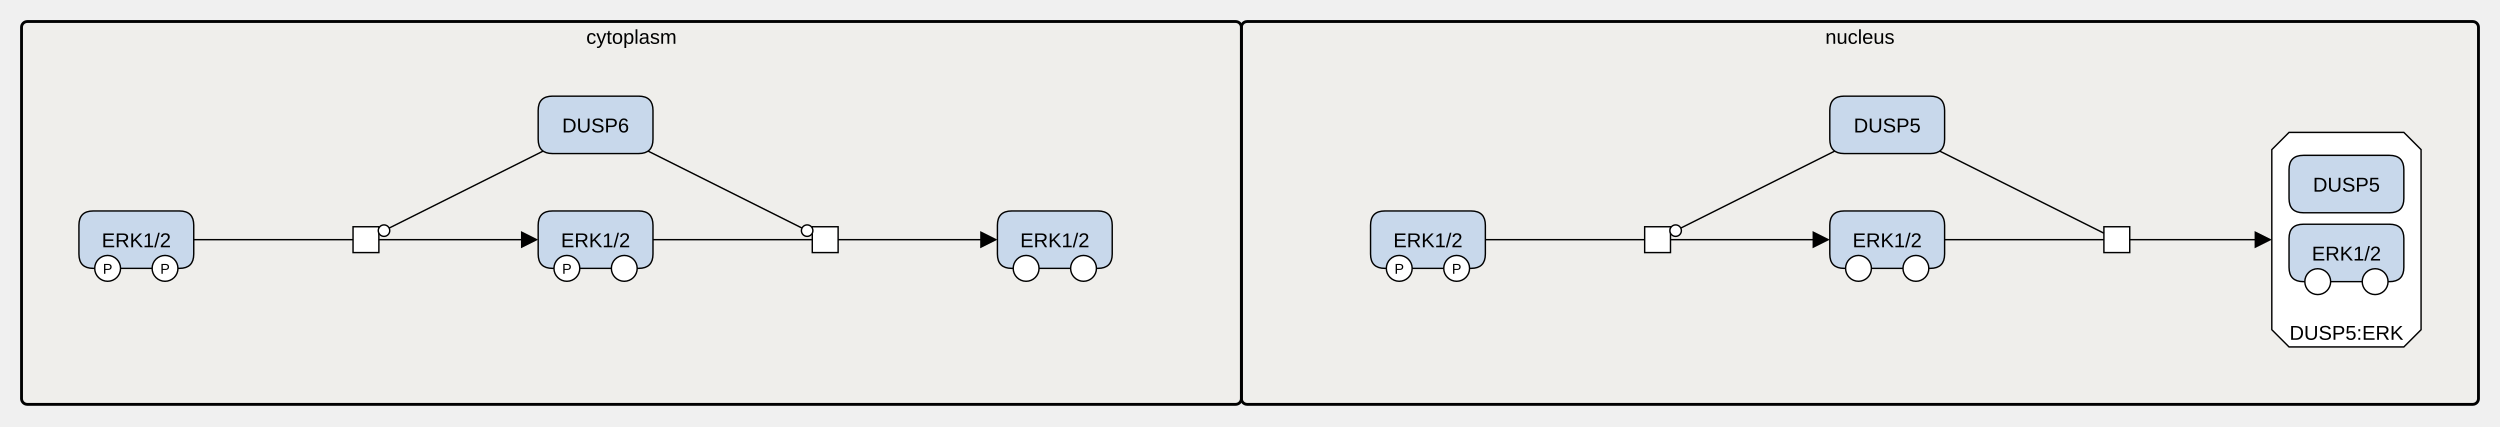
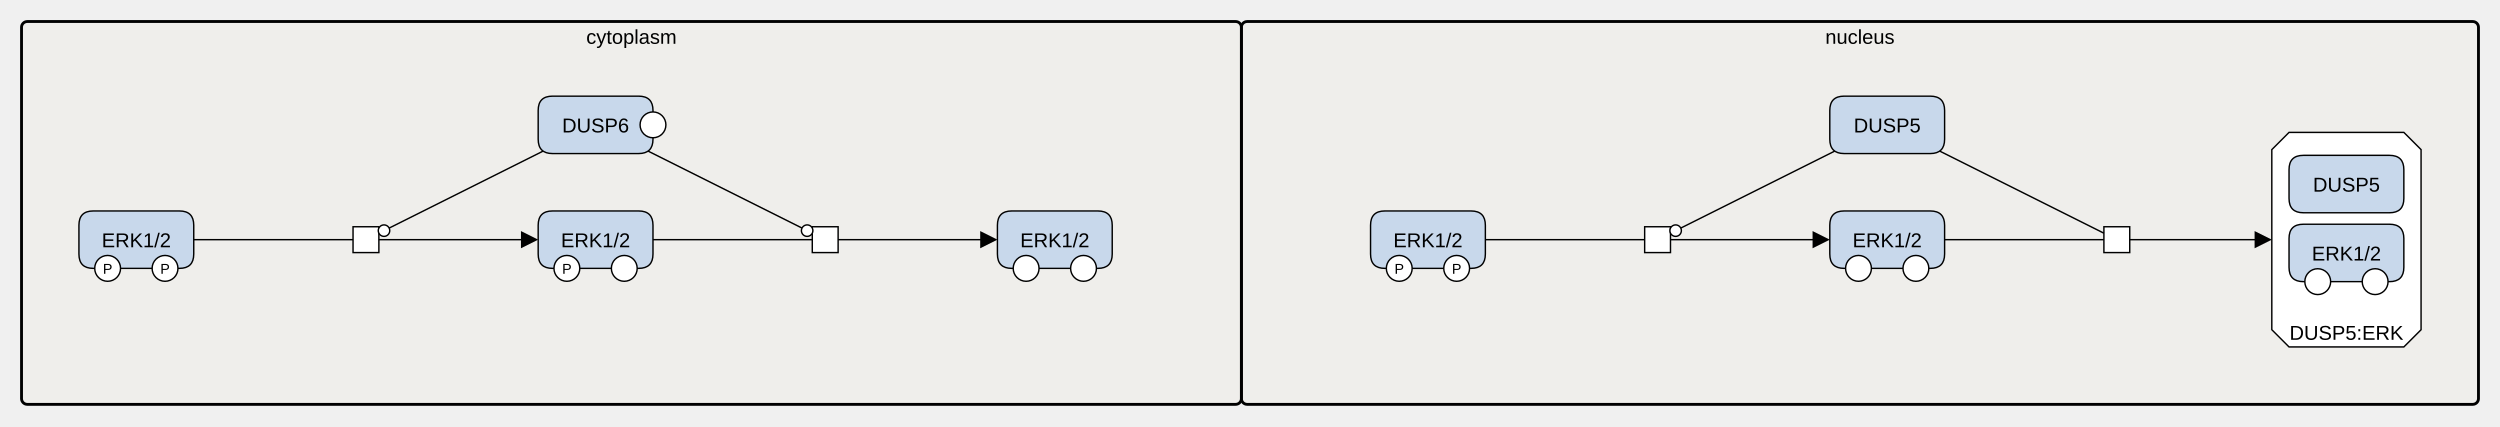
<svg xmlns="http://www.w3.org/2000/svg" width="1742" height="297" viewBox="0 0 1742 297" stroke-linecap="butt" stroke-miterlimit="10">
  <g transform="translate(-5,-33)">
    <path d="M870 52 C870 49.791 871.791 48 874 48 L1728 48 C1730.209 48 1732 49.791 1732 52 L1732 310.75 C1732 312.959 1730.209 314.75 1728 314.75 L874 314.75 C871.791 314.75 870 312.959 870 310.75 Z" fill="#EDEBE4" fill-opacity="0.447" stroke="none" />
    <path d="M870 52 C870 49.791 871.791 48 874 48 L1728 48 C1730.209 48 1732 49.791 1732 52 L1732 310.75 C1732 312.959 1730.209 314.75 1728 314.75 L874 314.75 C871.791 314.75 870 312.959 870 310.75 Z" fill="none" stroke="#000000" stroke-width="2" />
    <text x="1301" y="63.541" text-anchor="middle" font-family="'Dialog', Arial, Helvetica, sans-serif" font-size="14" fill="#000000" stroke="none" xml:space="preserve">nucleus</text>
    <path d="M960 190 Q960 180 970 180 L1030 180 Q1040 180 1040 190 L1040 210 Q1040 220 1030 220 L970 220 Q960 220 960 210 Z" fill="#C8D8EB" stroke="none" />
    <path d="M960 190 Q960 180 970 180 L1030 180 Q1040 180 1040 190 L1040 210 Q1040 220 1030 220 L970 220 Q960 220 960 210 Z" fill="none" stroke="#000000" />
    <text x="1000" y="205.291" text-anchor="middle" font-family="'Dialog', Arial, Helvetica, sans-serif" font-size="14" fill="#000000" stroke="none" xml:space="preserve">ERK1/2</text>
    <path d="M971 220 C971 215.029 975.029 211 980 211 L980 211 C984.971 211 989 215.029 989 220 L989 220 C989 224.971 984.971 229 980 229 L980 229 C975.029 229 971 224.971 971 220 Z" fill="#FFFFFF" stroke="none" />
    <path d="M971 220 C971 215.029 975.029 211 980 211 L980 211 C984.971 211 989 215.029 989 220 L989 220 C989 224.971 984.971 229 980 229 L980 229 C975.029 229 971 224.971 971 220 Z" fill="none" stroke="#000000" />
    <text x="980" y="223.78" text-anchor="middle" font-family="'Dialog', Arial, Helvetica, sans-serif" font-size="10" fill="#000000" stroke="none" xml:space="preserve">P</text>
    <path d="M1011 220 C1011 215.029 1015.029 211 1020 211 L1020 211 C1024.971 211 1029 215.029 1029 220 L1029 220 C1029 224.971 1024.971 229 1020 229 L1020 229 C1015.029 229 1011 224.971 1011 220 Z" fill="#FFFFFF" stroke="none" />
    <path d="M1011 220 C1011 215.029 1015.029 211 1020 211 L1020 211 C1024.971 211 1029 215.029 1029 220 L1029 220 C1029 224.971 1024.971 229 1020 229 L1020 229 C1015.029 229 1011 224.971 1011 220 Z" fill="none" stroke="#000000" />
    <text x="1020" y="223.78" text-anchor="middle" font-family="'Dialog', Arial, Helvetica, sans-serif" font-size="10" fill="#000000" stroke="none" xml:space="preserve">P</text>
    <path d="M1151 191 L1169 191 L1169 209 L1151 209 Z" fill="#FFFFFF" stroke="none" />
    <path d="M1151 191 L1169 191 L1169 209 L1151 209 Z" fill="none" stroke="#000000" />
    <path d="M1280 190 Q1280 180 1290 180 L1350 180 Q1360 180 1360 190 L1360 210 Q1360 220 1350 220 L1290 220 Q1280 220 1280 210 Z" fill="#C8D8EB" stroke="none" />
    <path d="M1280 190 Q1280 180 1290 180 L1350 180 Q1360 180 1360 190 L1360 210 Q1360 220 1350 220 L1290 220 Q1280 220 1280 210 Z" fill="none" stroke="#000000" />
    <text x="1320" y="205.291" text-anchor="middle" font-family="'Dialog', Arial, Helvetica, sans-serif" font-size="14" fill="#000000" stroke="none" xml:space="preserve">ERK1/2</text>
    <path d="M1291 220 C1291 215.029 1295.029 211 1300 211 L1300 211 C1304.971 211 1309 215.029 1309 220 L1309 220 C1309 224.971 1304.971 229 1300 229 L1300 229 C1295.029 229 1291 224.971 1291 220 Z" fill="#FFFFFF" stroke="none" />
    <path d="M1291 220 C1291 215.029 1295.029 211 1300 211 L1300 211 C1304.971 211 1309 215.029 1309 220 L1309 220 C1309 224.971 1304.971 229 1300 229 L1300 229 C1295.029 229 1291 224.971 1291 220 Z" fill="none" stroke="#000000" />
    <path d="M1331 220 C1331 215.029 1335.029 211 1340 211 L1340 211 C1344.971 211 1349 215.029 1349 220 L1349 220 C1349 224.971 1344.971 229 1340 229 L1340 229 C1335.029 229 1331 224.971 1331 220 Z" fill="#FFFFFF" stroke="none" />
    <path d="M1331 220 C1331 215.029 1335.029 211 1340 211 L1340 211 C1344.971 211 1349 215.029 1349 220 L1349 220 C1349 224.971 1344.971 229 1340 229 L1340 229 C1335.029 229 1331 224.971 1331 220 Z" fill="none" stroke="#000000" />
    <path d="M1471 191 L1489 191 L1489 209 L1471 209 Z" fill="#FFFFFF" stroke="none" />
    <path d="M1471 191 L1489 191 L1489 209 L1471 209 Z" fill="none" stroke="#000000" />
    <path d="M1280 110 Q1280 100 1290 100 L1350 100 Q1360 100 1360 110 L1360 130 Q1360 140 1350 140 L1290 140 Q1280 140 1280 130 Z" fill="#C8D8EB" stroke="none" />
    <path d="M1280 110 Q1280 100 1290 100 L1350 100 Q1360 100 1360 110 L1360 130 Q1360 140 1350 140 L1290 140 Q1280 140 1280 130 Z" fill="none" stroke="#000000" />
    <text x="1320" y="125.291" text-anchor="middle" font-family="'Dialog', Arial, Helvetica, sans-serif" font-size="14" fill="#000000" stroke="none" xml:space="preserve">DUSP5</text>
    <path d="M1600 125.25 L1680 125.25 L1692 137.25 L1692 262.75 L1680 274.75 L1600 274.75 L1588 262.75 L1588 137.25 Z" fill="#FFFFFF" stroke="none" />
    <path d="M1600 125.25 L1680 125.25 L1692 137.25 L1692 262.75 L1680 274.75 L1600 274.75 L1588 262.75 L1588 137.25 Z" fill="none" stroke="#000000" />
    <text x="1640" y="269.791" text-anchor="middle" font-family="'Dialog', Arial, Helvetica, sans-serif" font-size="14" fill="#000000" stroke="none" xml:space="preserve">DUSP5:ERK</text>
    <path d="M1600 151.25 Q1600 141.25 1610 141.25 L1670 141.25 Q1680 141.25 1680 151.25 L1680 171.25 Q1680 181.25 1670 181.25 L1610 181.25 Q1600 181.25 1600 171.25 Z" fill="#C8D8EB" stroke="none" />
    <path d="M1600 151.25 Q1600 141.25 1610 141.25 L1670 141.25 Q1680 141.25 1680 151.25 L1680 171.25 Q1680 181.25 1670 181.25 L1610 181.25 Q1600 181.25 1600 171.25 Z" fill="none" stroke="#000000" />
    <text x="1640" y="166.541" text-anchor="middle" font-family="'Dialog', Arial, Helvetica, sans-serif" font-size="14" fill="#000000" stroke="none" xml:space="preserve">DUSP5</text>
    <path d="M1600 199.25 Q1600 189.25 1610 189.25 L1670 189.25 Q1680 189.25 1680 199.25 L1680 219.25 Q1680 229.25 1670 229.25 L1610 229.25 Q1600 229.25 1600 219.25 Z" fill="#C8D8EB" stroke="none" />
    <path d="M1600 199.25 Q1600 189.25 1610 189.25 L1670 189.25 Q1680 189.25 1680 199.25 L1680 219.25 Q1680 229.25 1670 229.25 L1610 229.25 Q1600 229.25 1600 219.25 Z" fill="none" stroke="#000000" />
    <text x="1640" y="214.541" text-anchor="middle" font-family="'Dialog', Arial, Helvetica, sans-serif" font-size="14" fill="#000000" stroke="none" xml:space="preserve">ERK1/2</text>
    <path d="M1611 229.25 C1611 224.279 1615.029 220.25 1620 220.25 L1620 220.25 C1624.971 220.25 1629 224.279 1629 229.25 L1629 229.25 C1629 234.221 1624.971 238.25 1620 238.25 L1620 238.25 C1615.029 238.25 1611 234.221 1611 229.25 Z" fill="#FFFFFF" stroke="none" />
    <path d="M1611 229.25 C1611 224.279 1615.029 220.25 1620 220.25 L1620 220.25 C1624.971 220.25 1629 224.279 1629 229.25 L1629 229.25 C1629 234.221 1624.971 238.25 1620 238.25 L1620 238.25 C1615.029 238.25 1611 234.221 1611 229.25 Z" fill="none" stroke="#000000" />
    <path d="M1651 229.25 C1651 224.279 1655.029 220.25 1660 220.25 L1660 220.25 C1664.971 220.25 1669 224.279 1669 229.25 L1669 229.25 C1669 234.221 1664.971 238.25 1660 238.25 L1660 238.25 C1655.029 238.25 1651 234.221 1651 229.25 Z" fill="#FFFFFF" stroke="none" />
    <path d="M1651 229.25 C1651 224.279 1655.029 220.25 1660 220.25 L1660 220.25 C1664.971 220.25 1669 224.279 1669 229.25 L1669 229.25 C1669 234.221 1664.971 238.25 1660 238.25 L1660 238.25 C1655.029 238.25 1651 234.221 1651 229.25 Z" fill="none" stroke="#000000" />
    <path d="M20 52 C20 49.791 21.791 48 24 48 L866 48 C868.209 48 870 49.791 870 52 L870 310.75 C870 312.959 868.209 314.75 866 314.75 L24 314.75 C21.791 314.75 20 312.959 20 310.75 Z" fill="#EDEBE4" fill-opacity="0.447" stroke="none" />
    <path d="M20 52 C20 49.791 21.791 48 24 48 L866 48 C868.209 48 870 49.791 870 52 L870 310.75 C870 312.959 868.209 314.75 866 314.75 L24 314.75 C21.791 314.75 20 312.959 20 310.75 Z" fill="none" stroke="#000000" stroke-width="2" />
    <text x="445" y="63.541" text-anchor="middle" font-family="'Dialog', Arial, Helvetica, sans-serif" font-size="14" fill="#000000" stroke="none" xml:space="preserve">cytoplasm</text>
    <path d="M60 190 Q60 180 70 180 L130 180 Q140 180 140 190 L140 210 Q140 220 130 220 L70 220 Q60 220 60 210 Z" fill="#C8D8EB" stroke="none" />
    <path d="M60 190 Q60 180 70 180 L130 180 Q140 180 140 190 L140 210 Q140 220 130 220 L70 220 Q60 220 60 210 Z" fill="none" stroke="#000000" />
    <text x="100" y="205.291" text-anchor="middle" font-family="'Dialog', Arial, Helvetica, sans-serif" font-size="14" fill="#000000" stroke="none" xml:space="preserve">ERK1/2</text>
    <path d="M71 220 C71 215.029 75.029 211 80 211 L80 211 C84.971 211 89 215.029 89 220 L89 220 C89 224.971 84.971 229 80 229 L80 229 C75.029 229 71 224.971 71 220 Z" fill="#FFFFFF" stroke="none" />
    <path d="M71 220 C71 215.029 75.029 211 80 211 L80 211 C84.971 211 89 215.029 89 220 L89 220 C89 224.971 84.971 229 80 229 L80 229 C75.029 229 71 224.971 71 220 Z" fill="none" stroke="#000000" />
    <text x="80" y="223.78" text-anchor="middle" font-family="'Dialog', Arial, Helvetica, sans-serif" font-size="10" fill="#000000" stroke="none" xml:space="preserve">P</text>
    <path d="M111 220 C111 215.029 115.029 211 120 211 L120 211 C124.971 211 129 215.029 129 220 L129 220 C129 224.971 124.971 229 120 229 L120 229 C115.029 229 111 224.971 111 220 Z" fill="#FFFFFF" stroke="none" />
    <path d="M111 220 C111 215.029 115.029 211 120 211 L120 211 C124.971 211 129 215.029 129 220 L129 220 C129 224.971 124.971 229 120 229 L120 229 C115.029 229 111 224.971 111 220 Z" fill="none" stroke="#000000" />
    <text x="120" y="223.78" text-anchor="middle" font-family="'Dialog', Arial, Helvetica, sans-serif" font-size="10" fill="#000000" stroke="none" xml:space="preserve">P</text>
    <path d="M251 191 L269 191 L269 209 L251 209 Z" fill="#FFFFFF" stroke="none" />
    <path d="M251 191 L269 191 L269 209 L251 209 Z" fill="none" stroke="#000000" />
    <path d="M380 190 Q380 180 390 180 L450 180 Q460 180 460 190 L460 210 Q460 220 450 220 L390 220 Q380 220 380 210 Z" fill="#C8D8EB" stroke="none" />
    <path d="M380 190 Q380 180 390 180 L450 180 Q460 180 460 190 L460 210 Q460 220 450 220 L390 220 Q380 220 380 210 Z" fill="none" stroke="#000000" />
    <text x="420" y="205.291" text-anchor="middle" font-family="'Dialog', Arial, Helvetica, sans-serif" font-size="14" fill="#000000" stroke="none" xml:space="preserve">ERK1/2</text>
    <path d="M391 220 C391 215.029 395.029 211 400 211 L400 211 C404.971 211 409 215.029 409 220 L409 220 C409 224.971 404.971 229 400 229 L400 229 C395.029 229 391 224.971 391 220 Z" fill="#FFFFFF" stroke="none" />
    <path d="M391 220 C391 215.029 395.029 211 400 211 L400 211 C404.971 211 409 215.029 409 220 L409 220 C409 224.971 404.971 229 400 229 L400 229 C395.029 229 391 224.971 391 220 Z" fill="none" stroke="#000000" />
    <text x="400" y="223.78" text-anchor="middle" font-family="'Dialog', Arial, Helvetica, sans-serif" font-size="10" fill="#000000" stroke="none" xml:space="preserve">P</text>
    <path d="M431 220 C431 215.029 435.029 211 440 211 L440 211 C444.971 211 449 215.029 449 220 L449 220 C449 224.971 444.971 229 440 229 L440 229 C435.029 229 431 224.971 431 220 Z" fill="#FFFFFF" stroke="none" />
    <path d="M431 220 C431 215.029 435.029 211 440 211 L440 211 C444.971 211 449 215.029 449 220 L449 220 C449 224.971 444.971 229 440 229 L440 229 C435.029 229 431 224.971 431 220 Z" fill="none" stroke="#000000" />
    <path d="M571 191 L589 191 L589 209 L571 209 Z" fill="#FFFFFF" stroke="none" />
    <path d="M571 191 L589 191 L589 209 L571 209 Z" fill="none" stroke="#000000" />
    <path d="M700 190 Q700 180 710 180 L770 180 Q780 180 780 190 L780 210 Q780 220 770 220 L710 220 Q700 220 700 210 Z" fill="#C8D8EB" stroke="none" />
    <path d="M700 190 Q700 180 710 180 L770 180 Q780 180 780 190 L780 210 Q780 220 770 220 L710 220 Q700 220 700 210 Z" fill="none" stroke="#000000" />
    <text x="740" y="205.291" text-anchor="middle" font-family="'Dialog', Arial, Helvetica, sans-serif" font-size="14" fill="#000000" stroke="none" xml:space="preserve">ERK1/2</text>
    <path d="M711 220 C711 215.029 715.029 211 720 211 L720 211 C724.971 211 729 215.029 729 220 L729 220 C729 224.971 724.971 229 720 229 L720 229 C715.029 229 711 224.971 711 220 Z" fill="#FFFFFF" stroke="none" />
    <path d="M711 220 C711 215.029 715.029 211 720 211 L720 211 C724.971 211 729 215.029 729 220 L729 220 C729 224.971 724.971 229 720 229 L720 229 C715.029 229 711 224.971 711 220 Z" fill="none" stroke="#000000" />
    <path d="M751 220 C751 215.029 755.029 211 760 211 L760 211 C764.971 211 769 215.029 769 220 L769 220 C769 224.971 764.971 229 760 229 L760 229 C755.029 229 751 224.971 751 220 Z" fill="#FFFFFF" stroke="none" />
    <path d="M751 220 C751 215.029 755.029 211 760 211 L760 211 C764.971 211 769 215.029 769 220 L769 220 C769 224.971 764.971 229 760 229 L760 229 C755.029 229 751 224.971 751 220 Z" fill="none" stroke="#000000" />
    <path d="M380 110 Q380 100 390 100 L450 100 Q460 100 460 110 L460 130 Q460 140 450 140 L390 140 Q380 140 380 130 Z" fill="#C8D8EB" stroke="none" />
    <path d="M380 110 Q380 100 390 100 L450 100 Q460 100 460 110 L460 130 Q460 140 450 140 L390 140 Q380 140 380 130 Z" fill="none" stroke="#000000" />
    <text x="420" y="125.291" text-anchor="middle" font-family="'Dialog', Arial, Helvetica, sans-serif" font-size="14" fill="#000000" stroke="none" xml:space="preserve">DUSP6</text>
+     <path d="M451 120 C451 115.029 455.029 111 460 111 L460 111 C464.971 111 469 115.029 469 120 L469 120 C469 124.971 464.971 129 460 129 L460 129 C455.029 129 451 124.971 451 120 Z" fill="#FFFFFF" stroke="none" />
+     <path d="M451 120 C451 115.029 455.029 111 460 111 L460 111 C464.971 111 469 115.029 469 120 L469 120 C469 124.971 464.971 129 460 129 L460 129 C455.029 129 451 124.971 451 120 Z" fill="none" stroke="#000000" />
    <path d="M140 200 L251 200" fill="none" stroke="#000000" />
    <path d="M269 200 L369 200" fill="none" stroke="#000000" />
    <path d="M380 200 L368 206 L368 194 Z" fill="#000000" stroke="none" />
    <path d="M383.478 138.261 L276.155 191.922" fill="none" stroke="#000000" />
    <circle cx="272.578" cy="193.711" r="4" fill="white" stroke="#000000" />
    <path d="M460 200 L571 200" fill="none" stroke="#000000" />
    <path d="M589 200 L689 200" fill="none" stroke="#000000" />
    <path d="M700 200 L688 206 L688 194 Z" fill="#000000" stroke="none" />
    <path d="M456.522 138.261 L563.845 191.922" fill="none" stroke="#000000" />
    <circle cx="567.422" cy="193.711" r="4" fill="white" stroke="#000000" />
    <path d="M1040 200 L1151 200" fill="none" stroke="#000000" />
    <path d="M1169 200 L1269 200" fill="none" stroke="#000000" />
    <path d="M1280 200 L1268 206 L1268 194 Z" fill="#000000" stroke="none" />
    <path d="M1283.478 138.261 L1176.155 191.922" fill="none" stroke="#000000" />
    <circle cx="1172.578" cy="193.711" r="4" fill="white" stroke="#000000" />
    <path d="M1360 200 L1471 200" fill="none" stroke="#000000" />
    <path d="M1356.522 138.261 L1471 195.5" fill="none" stroke="#000000" />
    <path d="M1489 200 L1577 200" fill="none" stroke="#000000" />
    <path d="M1588 200 L1576 206 L1576 194 Z" fill="#000000" stroke="none" />
  </g>
</svg>
